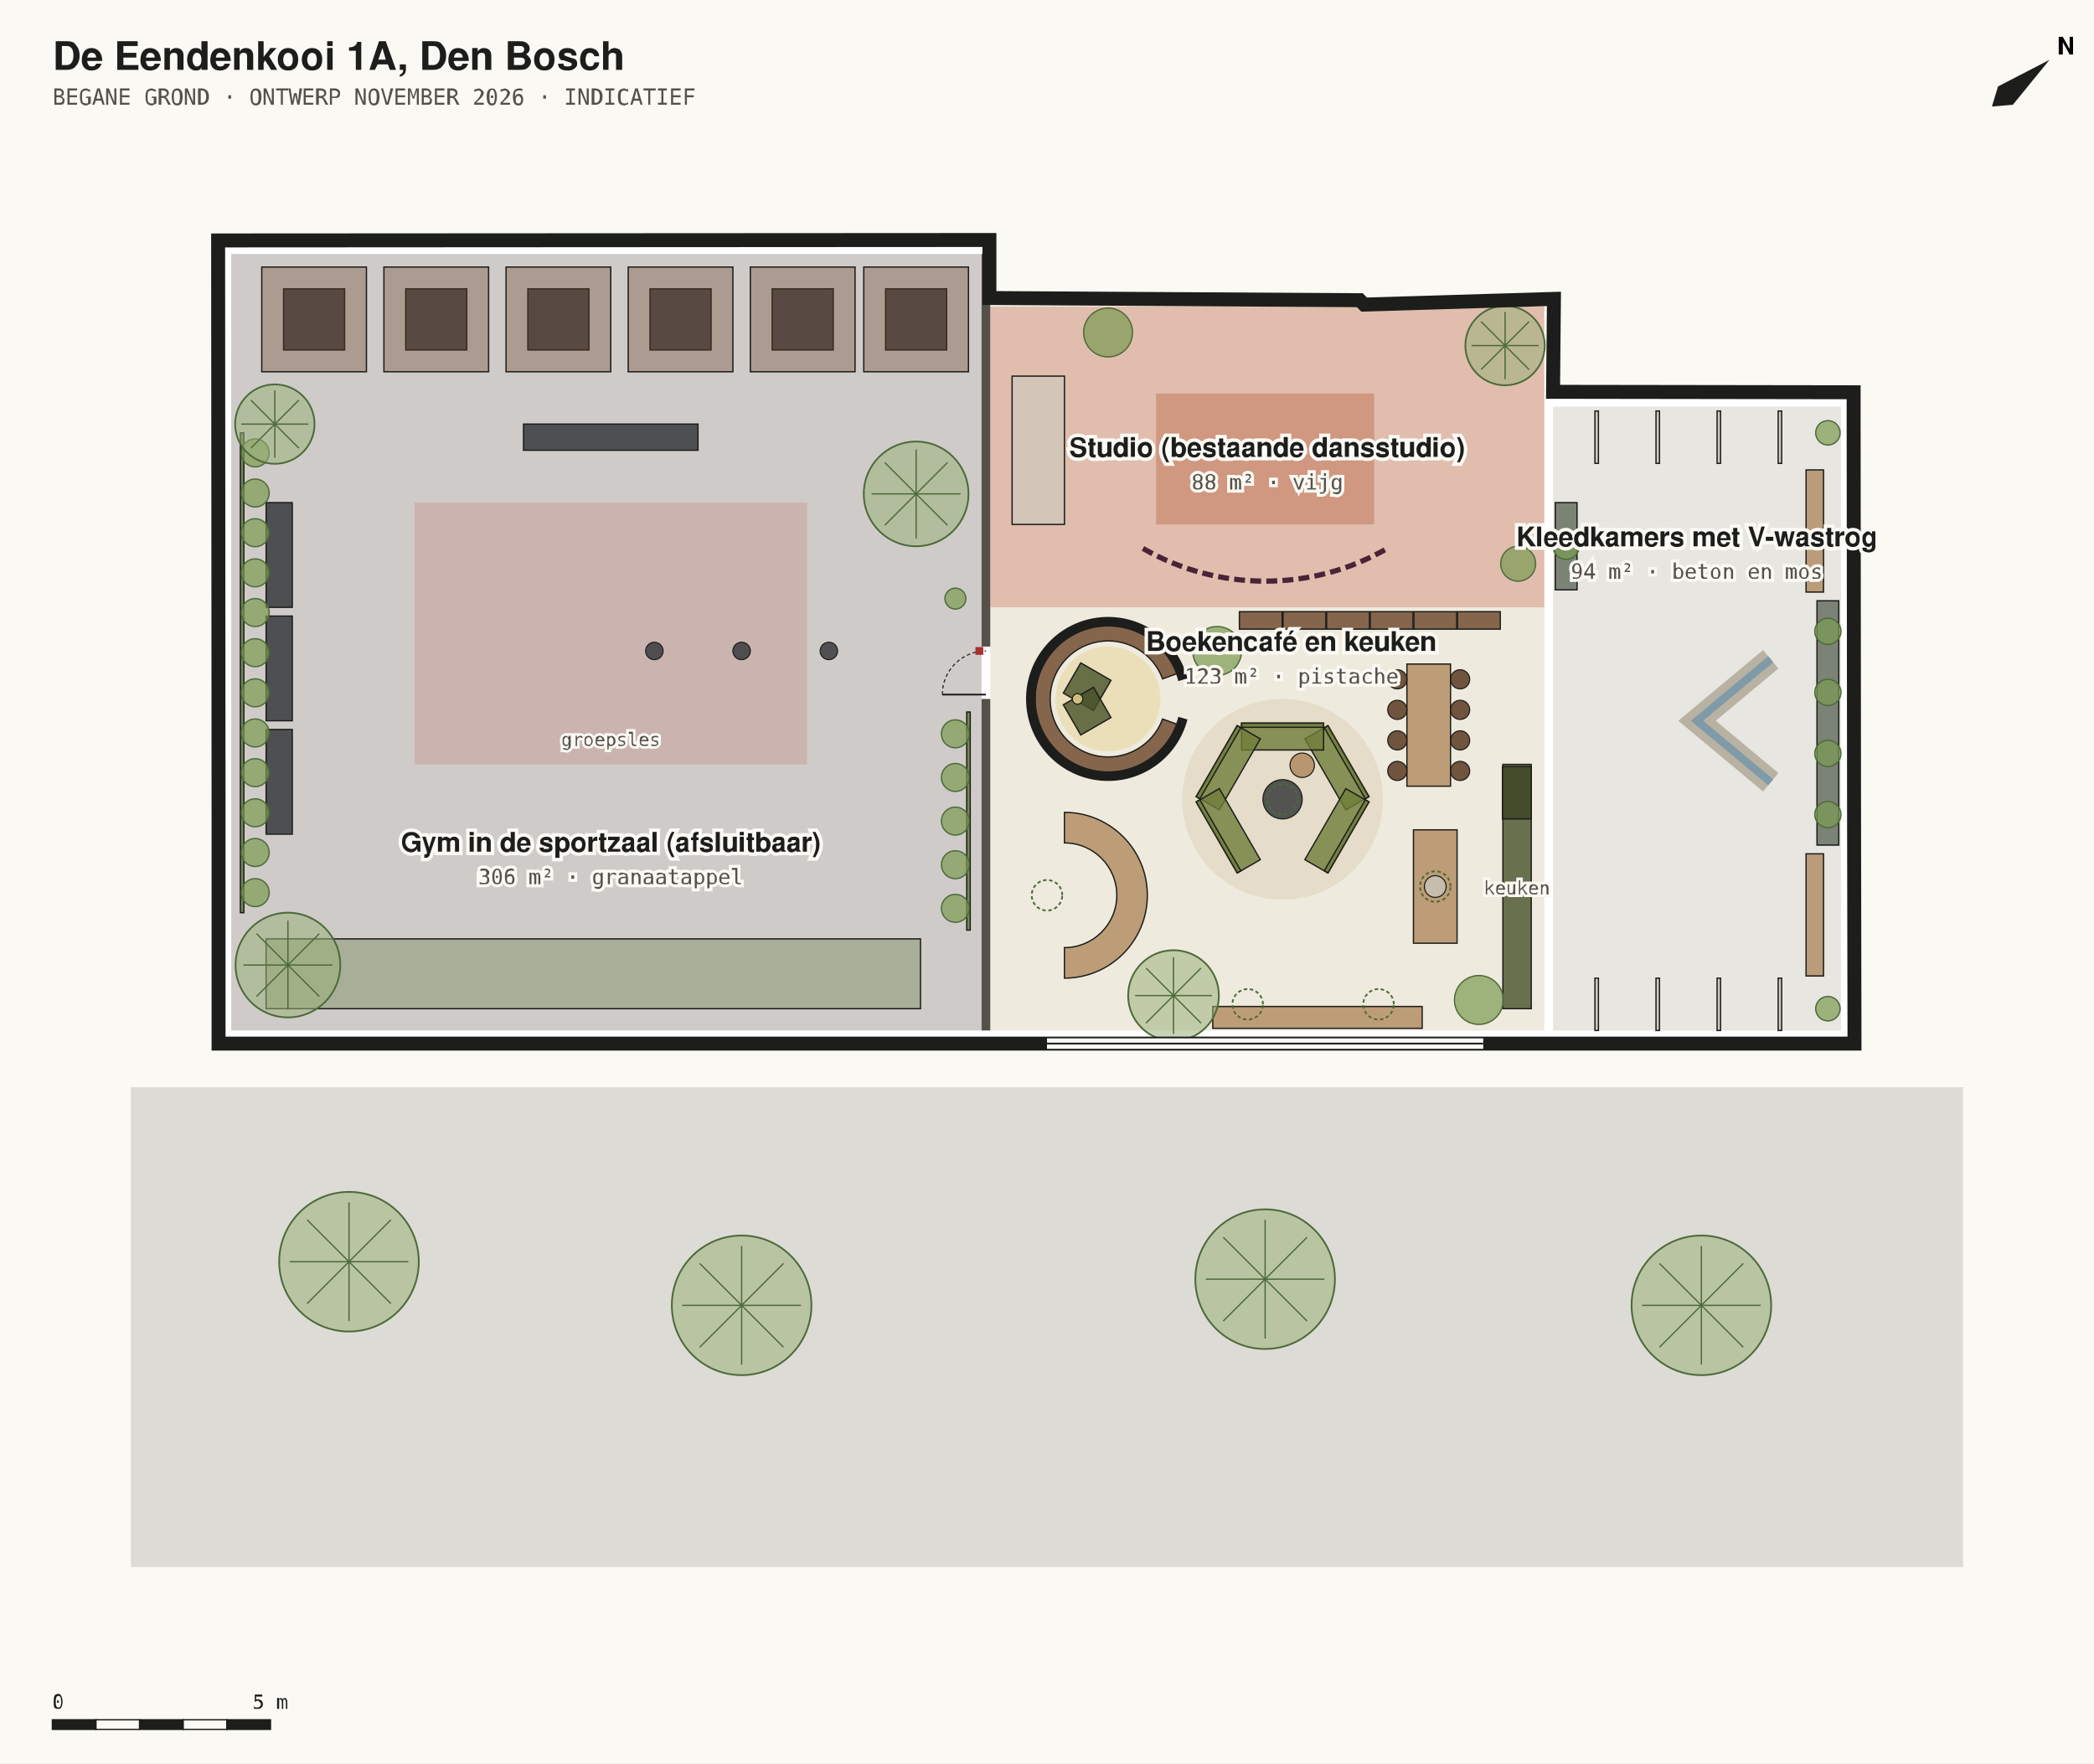
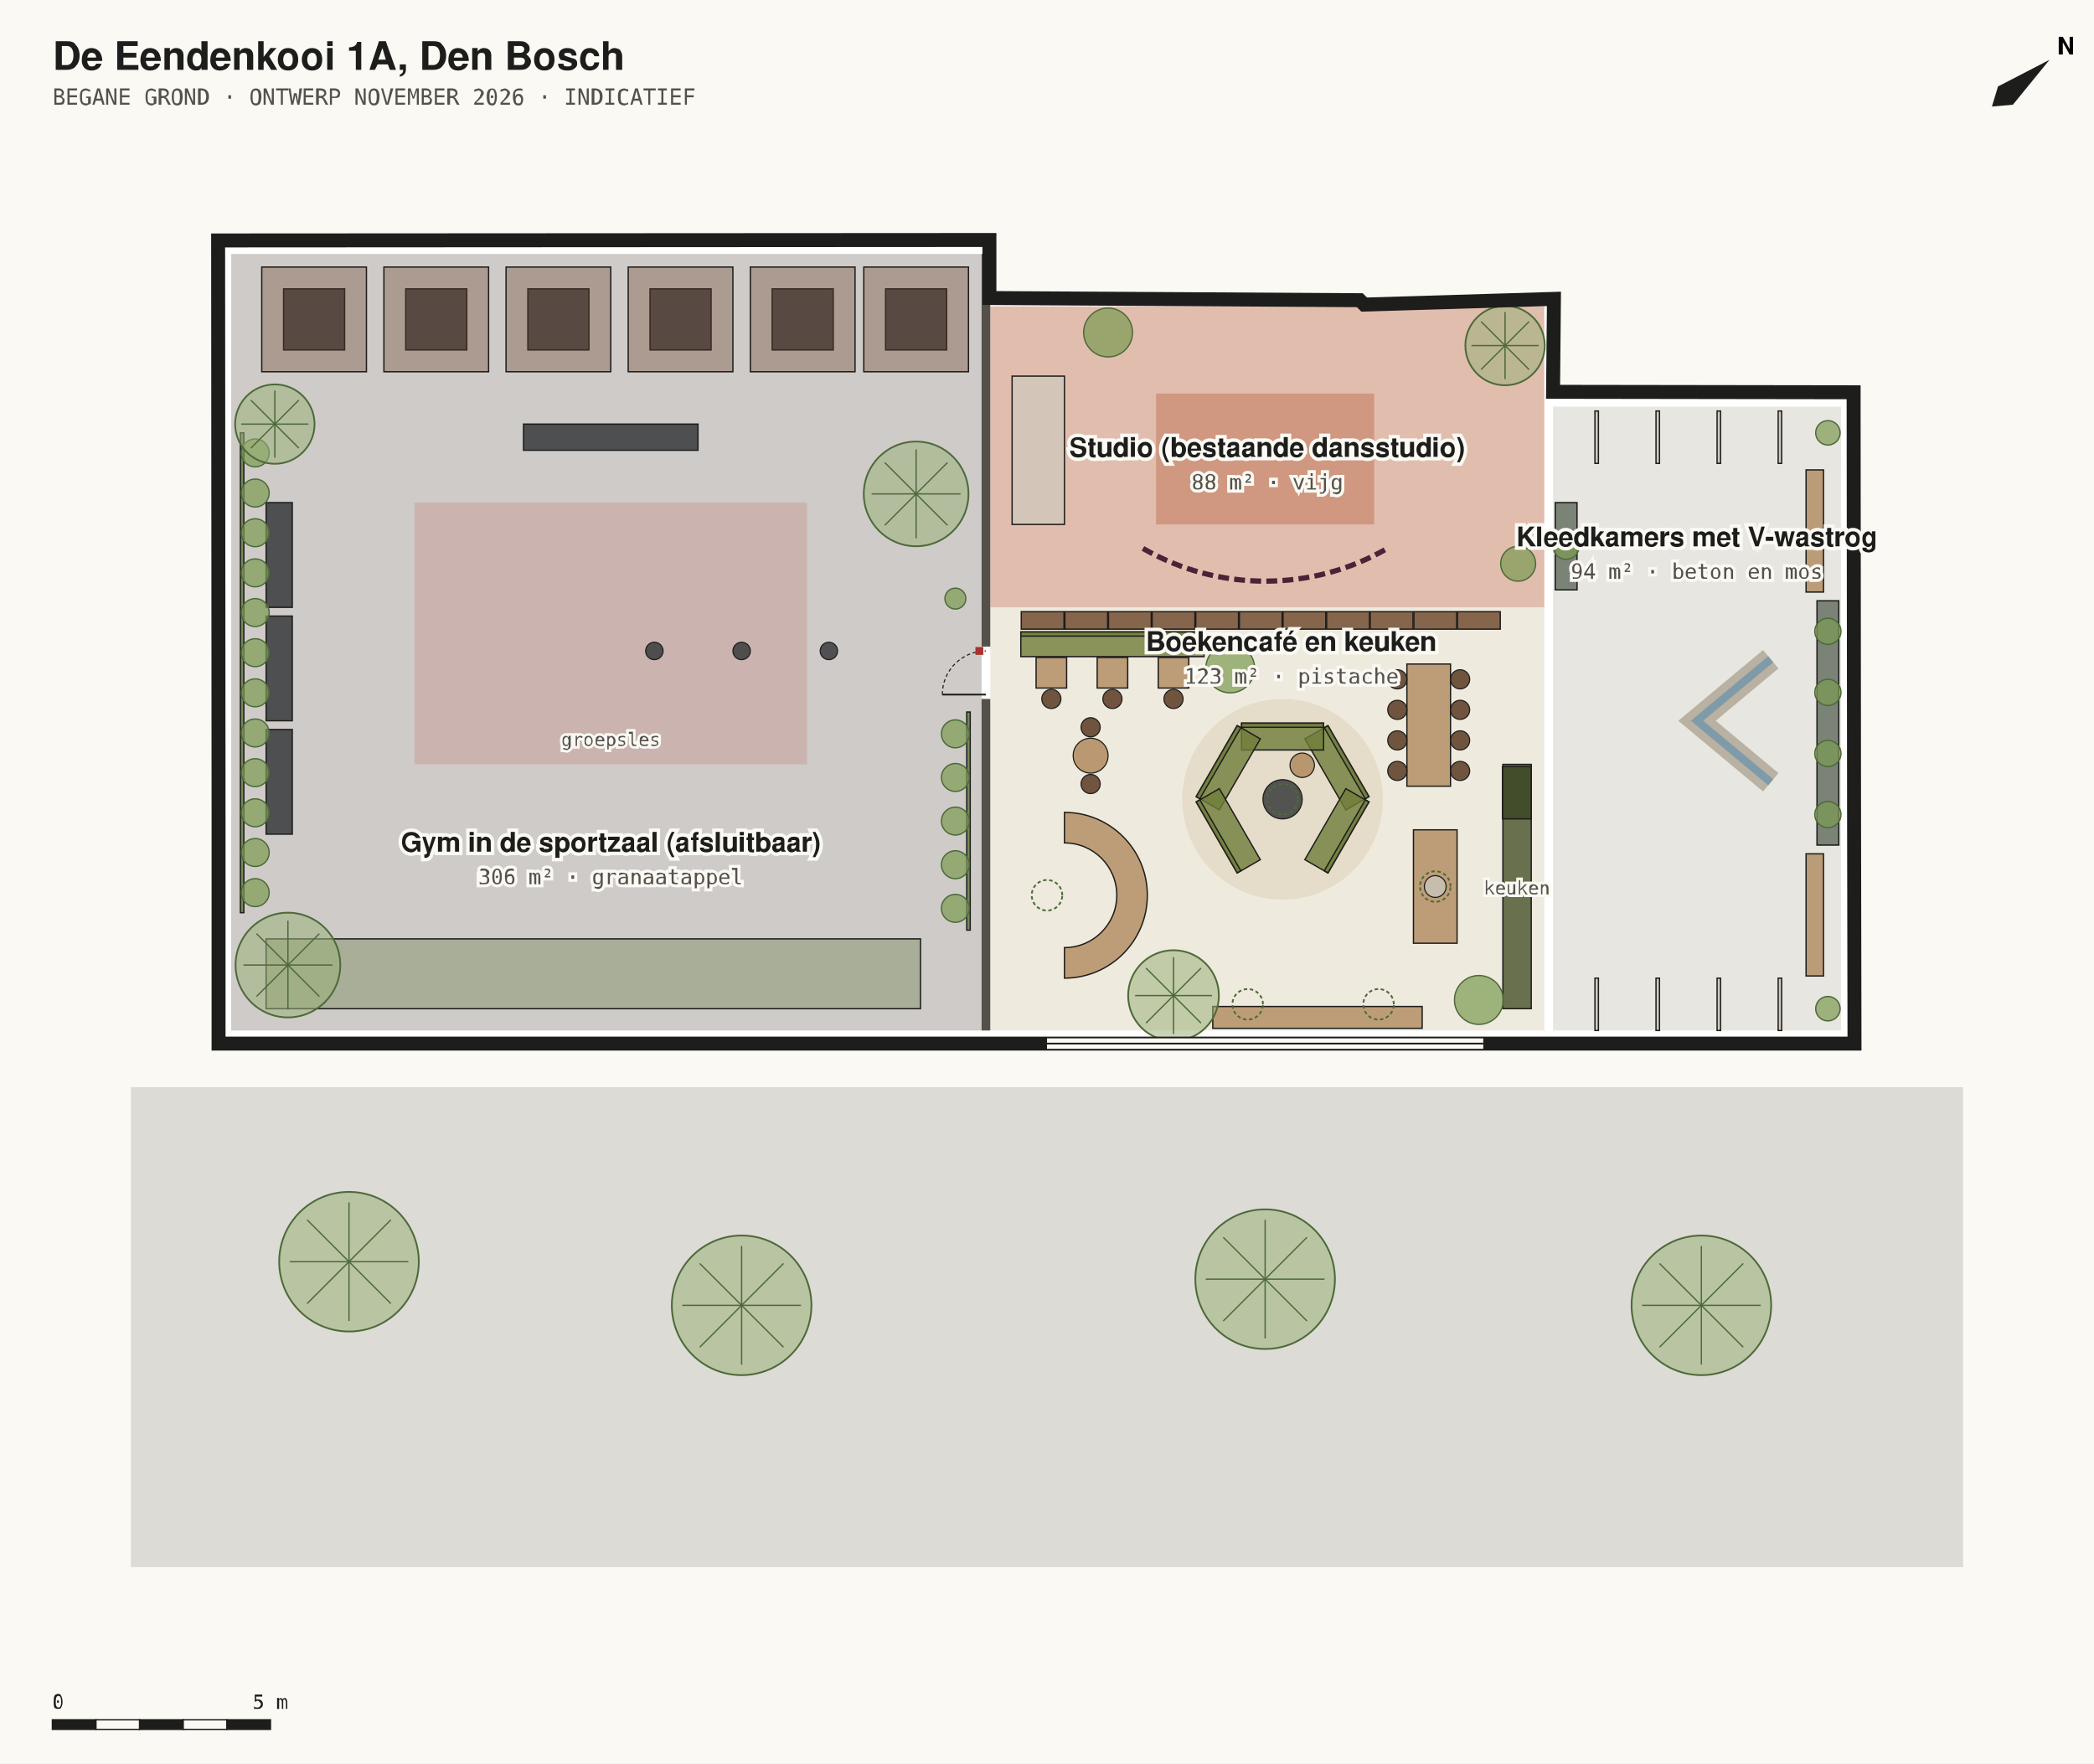
<svg xmlns="http://www.w3.org/2000/svg" viewBox="-5.00 -23.92 48.00 40.42" width="1400" height="1179" font-family="Work Sans, Helvetica, Arial, sans-serif" role="img" aria-label="Plattegrond De Eendenkooi 1A, Den Bosch">
  <rect x="-5.00" y="-23.92" width="48.00" height="40.42" fill="#fbf9f4" />
  <g transform="scale(1,-1)">
    <polygon points="132.11,-2.46 132.23,-2.67 132.36,-2.86 132.50,-3.05 132.67,-3.22 132.84,-3.37 133.03,-3.51 133.24,-3.63 133.45,-3.74 133.66,-3.82 133.89,-3.89 134.12,-3.94 134.35,-3.96 134.59,-3.97 134.82,-3.95 135.06,-3.92 135.29,-3.87 135.51,-3.79 135.72,-3.70 135.93,-3.59 136.13,-3.46 136.31,-3.31 136.49,-3.15 136.64,-2.98 136.78,-2.79 136.91,-2.59 137.01,-2.38 137.10,-2.16 137.17,-1.93 137.22,-1.70 137.24,-1.46 137.25,-1.22 137.23,-0.99 137.20,-0.75 137.14,-0.52 137.07,-0.30 136.97,-0.08 136.86,0.13 136.73,0.32 136.58,0.51 136.41,0.68 136.23,0.83 136.04,0.97 135.84,1.09 135.63,1.20 135.40,1.28 135.18,1.35 134.94,1.39 134.71,1.42 134.47,1.42 134.24,1.40 134.00,1.36 133.49,13.77 116.97,13.12 116.94,14.17 106.09,13.80 106.23,10.11 115.88,10.48 116.88,10.51 117.23,3.63 118.42,3.68 118.70,-3.37 125.77,-3.11 125.76,-2.72 132.11,-2.46" fill="#e7e3da" stroke="#cfc9bd" stroke-width="0.05" />
    <polygon points="28.14,-82.98 27.12,-82.46 26.43,-62.96 13.63,-63.40 13.69,-65.27 10.19,-65.42 10.12,-63.57 -2.78,-63.99 -2.72,-65.92 -6.22,-66.00 -6.28,-64.10 -19.19,-64.53 -19.13,-66.43 -23.22,-66.61 -22.39,-90.34 -15.17,-90.08 -14.89,-97.97 -14.72,-102.87 -14.62,-105.46 -14.45,-110.36 -14.36,-112.96 -14.18,-117.84 -14.09,-120.44 -13.91,-125.56 -13.87,-126.68 -10.57,-126.59 -10.41,-133.83 -20.98,-134.25 -23.70,-137.17 -23.58,-141.74 -28.73,-141.96 -28.19,-157.35 -5.32,-156.55 -5.39,-154.95 -4.13,-154.87 -3.03,-154.81 -1.47,-153.14 -1.63,-149.16 3.22,-148.97 32.79,-147.94 30.94,-94.66 28.55,-94.63 24.91,-94.60 24.85,-92.58 27.45,-92.50 27.40,-90.32 28.37,-89.73 29.86,-88.82 29.69,-83.76 28.14,-82.98" fill="#e7e3da" stroke="#cfc9bd" stroke-width="0.05" />
    <polygon points="91.00,16.09 91.08,12.28 104.12,12.44 104.07,16.21 91.00,16.09" fill="#e7e3da" stroke="#cfc9bd" stroke-width="0.05" />
    <polygon points="-76.98,57.96 -85.66,57.96 -85.74,63.22 -116.81,63.11 -116.76,53.98 -116.66,53.98 -116.53,53.98 -116.41,53.98 -110.36,53.99 -86.13,54.02 -85.92,16.25 -85.91,14.84 -87.89,12.88 -90.14,10.66 -127.92,10.42 -127.88,1.31 -96.80,1.41 -92.78,1.42 -92.78,1.99 -83.27,2.02 -83.27,1.57 -82.69,1.58 -76.71,1.58 -76.72,7.62 -76.72,8.18 -77.16,8.18 -77.20,16.82 -76.77,16.82 -76.81,25.21 -76.98,57.96" fill="#e7e3da" stroke="#cfc9bd" stroke-width="0.05" />
    <polygon points="150.50,11.33 147.62,14.01 143.69,13.86 141.02,10.99 141.16,7.06 144.04,4.38 147.96,4.52 150.64,7.40 150.50,11.33" fill="#e7e3da" stroke="#cfc9bd" stroke-width="0.05" />
    <polygon points="23.99,-26.56 11.38,-27.01 11.72,-36.55 11.96,-43.47 25.78,-42.99 29.15,-42.88 28.56,-26.40 23.99,-26.56" fill="#e7e3da" stroke="#cfc9bd" stroke-width="0.05" />
    <polygon points="135.78,9.55 139.07,9.67 138.90,13.97 135.65,13.85 135.78,9.55" fill="#e7e3da" stroke="#cfc9bd" stroke-width="0.05" />
    <polygon points="-40.70,-31.87 -39.57,-63.72 -26.37,-63.24 -23.38,-63.13 -23.56,-58.09 -19.56,-57.95 -20.60,-27.68 -24.75,-27.83 -40.82,-28.40 -40.70,-31.87" fill="#e7e3da" stroke="#cfc9bd" stroke-width="0.05" />
    <polygon points="0.46,62.57 0.45,63.65 0.44,65.68 11.70,65.72 11.69,64.51 43.22,64.54 43.21,68.69 47.49,68.70 47.47,103.13 43.20,103.14 43.21,107.29 11.69,107.28 11.68,106.09 0.51,106.11 0.47,108.13 0.44,109.22 -11.60,109.22 -11.59,62.55 0.46,62.57" fill="#e7e3da" stroke="#cfc9bd" stroke-width="0.05" />
    <polygon points="119.58,-50.03 119.27,-41.58 113.27,-41.87 113.15,-38.40 111.71,-38.45 111.60,-35.04 113.05,-34.99 112.56,-21.28 111.10,-21.32 110.97,-17.88 114.79,-17.76 113.86,8.37 79.35,7.11 79.37,6.55 71.66,6.27 70.36,6.22 70.40,5.15 67.96,5.06 68.17,-0.94 68.33,-5.11 68.50,-9.90 68.69,-15.12 71.18,-15.01 71.73,-31.03 69.93,-31.09 70.28,-40.79 70.30,-41.47 72.09,-41.40 72.26,-46.29 93.80,-45.52 99.83,-45.30 100.02,-49.90 101.41,-49.85 112.41,-49.45 112.45,-50.34 119.58,-50.03" fill="#e7e3da" stroke="#cfc9bd" stroke-width="0.05" />
    <polygon points="-23.44,-21.29 -23.06,-31.42 -8.62,-30.89 -8.96,-20.80 -23.44,-21.29" fill="#e7e3da" stroke="#cfc9bd" stroke-width="0.05" />
    <polygon points="-2.07,-70.18 19.81,-69.41 18.54,-32.71 18.50,-32.71 -14.84,-33.85 -14.90,-32.18 -21.65,-32.41 -19.48,-95.43 -18.30,-129.97 -6.56,-129.58 -6.61,-127.88 21.79,-126.92 20.09,-77.05 20.09,-77.05 17.35,-77.14 17.55,-83.23 -1.61,-83.88 -1.79,-78.73 -2.07,-70.18" fill="#e7e3da" stroke="#cfc9bd" stroke-width="0.05" />
    <polygon points="76.79,52.14 76.82,50.31 78.82,50.34 78.80,52.17 76.79,52.14" fill="#e7e3da" stroke="#cfc9bd" stroke-width="0.05" />
    <polygon points="61.43,-68.41 61.67,-68.40 63.61,-68.33 74.45,-67.91 74.06,-57.86 76.56,-57.76 76.40,-53.57 73.12,-53.70 60.87,-54.17 61.43,-68.41" fill="#e7e3da" stroke="#cfc9bd" stroke-width="0.05" />
    <polygon points="-2.00,-12.00 40.00,-12.00 40.00,-1.00 -2.00,-1.00" fill="#a7a49a" fill-opacity="0.35" />
    <polygon points="30.60,14.94 30.62,17.07 26.27,16.94 26.17,17.04 17.68,17.09 17.68,18.42 0.00,18.41 0.01,5.07 0.01,3.27 0.01,0.00 37.51,0.00 37.50,5.20 37.49,14.53 37.49,14.93 30.60,14.94" fill="#ffffff" />
    <polygon points="0.30,0.30 17.50,0.30 17.50,18.10 0.30,18.10" fill="#8d8380" fill-opacity="0.42" />
    <polygon points="17.70,0.30 30.40,0.30 30.40,10.00 17.70,10.00" fill="#d9ccb0" fill-opacity="0.42" />
    <polygon points="17.70,10.00 30.40,10.00 30.40,16.90 17.70,16.90" fill="#b8633f" fill-opacity="0.42" />
    <polygon points="30.60,0.30 37.20,0.30 37.20,14.60 30.60,14.60" fill="#c9c3b6" fill-opacity="0.42" />
    <defs>
      <pattern id="arc" width="0.6" height="0.6" patternUnits="userSpaceOnUse" patternTransform="rotate(45)">
        <line x1="0" y1="0" x2="0" y2="0.6" stroke="#b9b3a6" stroke-width="0.06" />
      </pattern>
    </defs>
    <rect x="4.50" y="6.40" width="9.00" height="6.00" transform="rotate(0.0 9.00 9.40)" fill="#c7928a" fill-opacity="0.4" />
    <circle cx="24.40" cy="5.60" r="2.3" fill="#d9ccb0" fill-opacity="0.45" />
-     <circle cx="20.40" cy="7.90" r="1.2" fill="#e5d48c" fill-opacity="0.45" />
    <rect x="21.50" y="11.90" width="5.00" height="3.00" transform="rotate(0.0 24.00 13.40)" fill="#b8633f" fill-opacity="0.4" />
    <rect x="1.50" y="15.90" width="1.40" height="1.40" transform="rotate(0.0 2.20 16.60)" fill="#2f3032" fill-opacity="0.8" stroke="#1d1d1b" stroke-width="0.03" />
    <rect x="1.00" y="15.40" width="2.40" height="2.40" transform="rotate(0.0 2.20 16.60)" fill="#6b4428" fill-opacity="0.35" stroke="#1d1d1b" stroke-width="0.03" />
    <rect x="4.30" y="15.90" width="1.40" height="1.40" transform="rotate(0.0 5.00 16.60)" fill="#2f3032" fill-opacity="0.8" stroke="#1d1d1b" stroke-width="0.03" />
    <rect x="3.80" y="15.40" width="2.40" height="2.40" transform="rotate(0.0 5.00 16.60)" fill="#6b4428" fill-opacity="0.35" stroke="#1d1d1b" stroke-width="0.03" />
    <rect x="7.10" y="15.90" width="1.40" height="1.40" transform="rotate(0.0 7.80 16.60)" fill="#2f3032" fill-opacity="0.8" stroke="#1d1d1b" stroke-width="0.03" />
    <rect x="6.60" y="15.40" width="2.40" height="2.40" transform="rotate(0.0 7.80 16.60)" fill="#6b4428" fill-opacity="0.35" stroke="#1d1d1b" stroke-width="0.03" />
    <rect x="9.90" y="15.90" width="1.40" height="1.40" transform="rotate(0.0 10.60 16.60)" fill="#2f3032" fill-opacity="0.8" stroke="#1d1d1b" stroke-width="0.03" />
    <rect x="9.40" y="15.40" width="2.40" height="2.40" transform="rotate(0.0 10.60 16.60)" fill="#6b4428" fill-opacity="0.35" stroke="#1d1d1b" stroke-width="0.03" />
    <rect x="12.70" y="15.90" width="1.40" height="1.40" transform="rotate(0.0 13.40 16.60)" fill="#2f3032" fill-opacity="0.8" stroke="#1d1d1b" stroke-width="0.03" />
    <rect x="12.20" y="15.40" width="2.40" height="2.40" transform="rotate(0.0 13.40 16.60)" fill="#6b4428" fill-opacity="0.35" stroke="#1d1d1b" stroke-width="0.03" />
    <rect x="15.30" y="15.90" width="1.40" height="1.40" transform="rotate(0.0 16.00 16.60)" fill="#2f3032" fill-opacity="0.8" stroke="#1d1d1b" stroke-width="0.03" />
    <rect x="14.80" y="15.40" width="2.40" height="2.40" transform="rotate(0.0 16.00 16.60)" fill="#6b4428" fill-opacity="0.35" stroke="#1d1d1b" stroke-width="0.03" />
    <rect x="1.10" y="0.80" width="15.00" height="1.60" transform="rotate(0.0 8.60 1.60)" fill="#5f7a3a" fill-opacity="0.35" stroke="#1d1d1b" stroke-width="0.03" />
    <rect x="0.20" y="5.70" width="2.40" height="0.60" transform="rotate(90.0 1.40 6.00)" fill="#2f3032" fill-opacity="0.8" stroke="#1d1d1b" stroke-width="0.03" />
    <rect x="0.20" y="8.30" width="2.40" height="0.60" transform="rotate(90.0 1.40 8.60)" fill="#2f3032" fill-opacity="0.8" stroke="#1d1d1b" stroke-width="0.03" />
    <rect x="0.20" y="10.90" width="2.40" height="0.60" transform="rotate(90.0 1.40 11.20)" fill="#2f3032" fill-opacity="0.8" stroke="#1d1d1b" stroke-width="0.03" />
    <rect x="7.00" y="13.60" width="4.00" height="0.60" transform="rotate(0.0 9.00 13.90)" fill="#2f3032" fill-opacity="0.8" stroke="#1d1d1b" stroke-width="0.03" />
    <rect x="-4.95" y="8.46" width="11.00" height="0.08" transform="rotate(-90.0 0.55 8.50)" fill="#5f7a3a" fill-opacity="0.8" stroke="#1d1d1b" stroke-width="0.03" />
    <rect x="14.70" y="5.06" width="5.00" height="0.08" transform="rotate(90.0 17.20 5.10)" fill="#5f7a3a" fill-opacity="0.8" stroke="#1d1d1b" stroke-width="0.03" />
    <rect x="26.97" y="3.27" width="5.60" height="0.65" transform="rotate(90.0 29.77 3.60)" fill="#47522a" fill-opacity="0.8" stroke="#1d1d1b" stroke-width="0.03" />
    <rect x="29.17" y="5.42" width="1.20" height="0.66" transform="rotate(90.0 29.77 5.75)" fill="#3a4423" fill-opacity="0.8" stroke="#1d1d1b" stroke-width="0.03" />
    <rect x="26.60" y="3.10" width="2.60" height="1.00" transform="rotate(90.0 27.90 3.60)" fill="#b08a5e" fill-opacity="0.8" stroke="#1d1d1b" stroke-width="0.03" />
    <rect x="24.70" y="6.02" width="1.88" height="0.60" transform="rotate(120.0 25.64 6.32)" fill="#6f7d3a" fill-opacity="0.8" stroke="#1d1d1b" stroke-width="0.03" />
    <rect x="24.93" y="6.40" width="1.88" height="0.10" transform="rotate(120.0 25.87 6.45)" fill="#6f7d3a" fill-opacity="0.8" stroke="#1d1d1b" stroke-width="0.03" />
    <rect x="23.46" y="6.73" width="1.88" height="0.60" transform="rotate(180.0 24.40 7.03)" fill="#6f7d3a" fill-opacity="0.8" stroke="#1d1d1b" stroke-width="0.03" />
    <rect x="23.46" y="7.25" width="1.88" height="0.10" transform="rotate(180.0 24.40 7.30)" fill="#6f7d3a" fill-opacity="0.8" stroke="#1d1d1b" stroke-width="0.03" />
    <rect x="22.22" y="6.02" width="1.88" height="0.60" transform="rotate(240.0 23.16 6.32)" fill="#6f7d3a" fill-opacity="0.8" stroke="#1d1d1b" stroke-width="0.03" />
    <rect x="21.99" y="6.40" width="1.88" height="0.10" transform="rotate(240.0 22.93 6.45)" fill="#6f7d3a" fill-opacity="0.8" stroke="#1d1d1b" stroke-width="0.03" />
    <rect x="22.22" y="4.58" width="1.88" height="0.60" transform="rotate(300.0 23.16 4.88)" fill="#6f7d3a" fill-opacity="0.8" stroke="#1d1d1b" stroke-width="0.03" />
    <rect x="21.99" y="4.70" width="1.88" height="0.10" transform="rotate(300.0 22.93 4.75)" fill="#6f7d3a" fill-opacity="0.8" stroke="#1d1d1b" stroke-width="0.03" />
    <rect x="24.70" y="4.58" width="1.88" height="0.60" transform="rotate(420.0 25.64 4.88)" fill="#6f7d3a" fill-opacity="0.8" stroke="#1d1d1b" stroke-width="0.03" />
    <rect x="24.93" y="4.70" width="1.88" height="0.10" transform="rotate(420.0 25.87 4.75)" fill="#6f7d3a" fill-opacity="0.8" stroke="#1d1d1b" stroke-width="0.03" />
-     <rect x="19.52" y="7.78" width="0.80" height="0.80" transform="rotate(150.0 19.92 8.18)" fill="#47522a" fill-opacity="0.8" stroke="#1d1d1b" stroke-width="0.03" />
-     <rect x="19.52" y="7.22" width="0.80" height="0.80" transform="rotate(-150.0 19.92 7.62)" fill="#47522a" fill-opacity="0.8" stroke="#1d1d1b" stroke-width="0.03" />
+     <rect x="18.40" y="8.88" width="4.20" height="0.55" transform="rotate(180.0 20.50 9.15)" fill="#6f7d3a" fill-opacity="0.8" stroke="#1d1d1b" stroke-width="0.03" />
+     <rect x="18.40" y="9.34" width="4.20" height="0.10" transform="rotate(180.0 20.50 9.39)" fill="#6f7d3a" fill-opacity="0.8" stroke="#1d1d1b" stroke-width="0.03" />
+     <rect x="21.55" y="8.15" width="0.70" height="0.70" transform="rotate(180.0 21.90 8.50)" fill="#b08a5e" fill-opacity="0.8" stroke="#1d1d1b" stroke-width="0.03" />
+     <rect x="20.15" y="8.15" width="0.70" height="0.70" transform="rotate(180.0 20.50 8.50)" fill="#b08a5e" fill-opacity="0.8" stroke="#1d1d1b" stroke-width="0.03" />
+     <rect x="18.75" y="8.15" width="0.70" height="0.70" transform="rotate(180.0 19.10 8.50)" fill="#b08a5e" fill-opacity="0.8" stroke="#1d1d1b" stroke-width="0.03" />
+     <rect x="18.41" y="9.50" width="0.98" height="0.40" transform="rotate(0.0 18.90 9.70)" fill="#6b4428" fill-opacity="0.8" stroke="#1d1d1b" stroke-width="0.03" />
+     <rect x="19.41" y="9.50" width="0.98" height="0.40" transform="rotate(0.0 19.90 9.70)" fill="#6b4428" fill-opacity="0.8" stroke="#1d1d1b" stroke-width="0.03" />
+     <rect x="20.41" y="9.50" width="0.98" height="0.40" transform="rotate(0.0 20.90 9.70)" fill="#6b4428" fill-opacity="0.8" stroke="#1d1d1b" stroke-width="0.03" />
+     <rect x="21.41" y="9.50" width="0.98" height="0.40" transform="rotate(0.0 21.90 9.70)" fill="#6b4428" fill-opacity="0.8" stroke="#1d1d1b" stroke-width="0.03" />
+     <rect x="22.41" y="9.50" width="0.98" height="0.40" transform="rotate(0.0 22.90 9.70)" fill="#6b4428" fill-opacity="0.8" stroke="#1d1d1b" stroke-width="0.03" />
    <rect x="23.41" y="9.50" width="0.98" height="0.40" transform="rotate(0.0 23.90 9.70)" fill="#6b4428" fill-opacity="0.8" stroke="#1d1d1b" stroke-width="0.03" />
    <rect x="24.41" y="9.50" width="0.98" height="0.40" transform="rotate(0.0 24.90 9.70)" fill="#6b4428" fill-opacity="0.8" stroke="#1d1d1b" stroke-width="0.03" />
    <rect x="25.41" y="9.50" width="0.98" height="0.40" transform="rotate(0.0 25.90 9.70)" fill="#6b4428" fill-opacity="0.8" stroke="#1d1d1b" stroke-width="0.03" />
    <rect x="26.41" y="9.50" width="0.98" height="0.40" transform="rotate(0.0 26.90 9.70)" fill="#6b4428" fill-opacity="0.8" stroke="#1d1d1b" stroke-width="0.03" />
    <rect x="27.41" y="9.50" width="0.98" height="0.40" transform="rotate(0.0 27.90 9.70)" fill="#6b4428" fill-opacity="0.8" stroke="#1d1d1b" stroke-width="0.03" />
    <rect x="28.41" y="9.50" width="0.98" height="0.40" transform="rotate(0.0 28.90 9.70)" fill="#6b4428" fill-opacity="0.8" stroke="#1d1d1b" stroke-width="0.03" />
    <rect x="26.35" y="6.80" width="2.80" height="1.00" transform="rotate(90.0 27.75 7.30)" fill="#b08a5e" fill-opacity="0.8" stroke="#1d1d1b" stroke-width="0.03" />
    <rect x="22.80" y="0.35" width="4.80" height="0.50" transform="rotate(0.0 25.20 0.60)" fill="#b08a5e" fill-opacity="0.8" stroke="#1d1d1b" stroke-width="0.03" />
    <rect x="36.40" y="1.55" width="0.40" height="2.80" transform="rotate(0.0 36.60 2.95)" fill="#b08a5e" fill-opacity="0.8" stroke="#1d1d1b" stroke-width="0.03" />
    <rect x="36.40" y="10.35" width="0.40" height="2.80" transform="rotate(0.0 36.60 11.75)" fill="#b08a5e" fill-opacity="0.8" stroke="#1d1d1b" stroke-width="0.03" />
    <rect x="34.10" y="7.10" width="5.60" height="0.50" transform="rotate(90.0 36.90 7.35)" fill="#5f6b5c" fill-opacity="0.8" stroke="#1d1d1b" stroke-width="0.03" />
    <rect x="29.90" y="11.15" width="2.00" height="0.50" transform="rotate(90.0 30.90 11.40)" fill="#5f6b5c" fill-opacity="0.8" stroke="#1d1d1b" stroke-width="0.03" />
    <rect x="31.56" y="0.30" width="0.08" height="1.20" transform="rotate(0.0 31.60 0.90)" fill="#c9c3b6" fill-opacity="0.8" stroke="#1d1d1b" stroke-width="0.03" />
    <rect x="32.96" y="0.30" width="0.08" height="1.20" transform="rotate(0.0 33.00 0.90)" fill="#c9c3b6" fill-opacity="0.8" stroke="#1d1d1b" stroke-width="0.03" />
    <rect x="34.36" y="0.30" width="0.08" height="1.20" transform="rotate(0.0 34.40 0.90)" fill="#c9c3b6" fill-opacity="0.8" stroke="#1d1d1b" stroke-width="0.03" />
    <rect x="35.76" y="0.30" width="0.08" height="1.20" transform="rotate(0.0 35.80 0.90)" fill="#c9c3b6" fill-opacity="0.8" stroke="#1d1d1b" stroke-width="0.03" />
    <rect x="31.56" y="13.30" width="0.08" height="1.20" transform="rotate(0.0 31.60 13.90)" fill="#c9c3b6" fill-opacity="0.8" stroke="#1d1d1b" stroke-width="0.03" />
    <rect x="32.96" y="13.30" width="0.08" height="1.20" transform="rotate(0.0 33.00 13.90)" fill="#c9c3b6" fill-opacity="0.8" stroke="#1d1d1b" stroke-width="0.03" />
    <rect x="34.36" y="13.30" width="0.08" height="1.20" transform="rotate(0.0 34.40 13.90)" fill="#c9c3b6" fill-opacity="0.8" stroke="#1d1d1b" stroke-width="0.03" />
    <rect x="35.76" y="13.30" width="0.08" height="1.20" transform="rotate(0.0 35.80 13.90)" fill="#c9c3b6" fill-opacity="0.8" stroke="#1d1d1b" stroke-width="0.03" />
    <rect x="18.20" y="11.90" width="1.20" height="3.40" transform="rotate(0.0 18.80 13.60)" fill="#cfc8ba" fill-opacity="0.8" stroke="#1d1d1b" stroke-width="0.03" />
    <circle cx="10.00" cy="9.00" r="0.2" fill="#3a3b3d" fill-opacity="0.85" stroke="#1d1d1b" stroke-width="0.025" />
    <circle cx="12.00" cy="9.00" r="0.2" fill="#3a3b3d" fill-opacity="0.85" stroke="#1d1d1b" stroke-width="0.025" />
    <circle cx="14.00" cy="9.00" r="0.2" fill="#3a3b3d" fill-opacity="0.85" stroke="#1d1d1b" stroke-width="0.025" />
    <path d="M19.40 1.50 A1.90 1.90 0 0 1 19.40 5.30 L19.40 4.60 A1.20 1.20 0 0 0 19.40 2.20 Z" fill="#b08a5e" fill-opacity="0.8" stroke="#1d1d1b" stroke-width="0.03" />
    <circle cx="27.90" cy="3.60" r="0.25" fill="#c9c3b6" fill-opacity="0.85" stroke="#1d1d1b" stroke-width="0.025" />
    <circle cx="24.40" cy="5.60" r="0.45" fill="#3a3b3d" fill-opacity="0.85" stroke="#1d1d1b" stroke-width="0.025" />
    <circle cx="24.85" cy="6.38" r="0.28" fill="#b08a5e" fill-opacity="0.85" stroke="#1d1d1b" stroke-width="0.025" />
-     <path d="M21.98 8.48 A1.68 1.68 0 1 1 21.98 7.32 L21.65 7.44 A1.33 1.33 0 1 0 21.65 8.36 Z" fill="#6b4428" fill-opacity="0.8" stroke="#1d1d1b" stroke-width="0.03" />
-     <circle cx="19.70" cy="7.90" r="0.12" fill="#e5d48c" fill-opacity="0.85" stroke="#1d1d1b" stroke-width="0.025" />
+     <circle cx="21.90" cy="7.90" r="0.22" fill="#5a3a22" fill-opacity="0.85" stroke="#1d1d1b" stroke-width="0.025" />
+     <circle cx="20.50" cy="7.90" r="0.22" fill="#5a3a22" fill-opacity="0.85" stroke="#1d1d1b" stroke-width="0.025" />
+     <circle cx="19.10" cy="7.90" r="0.22" fill="#5a3a22" fill-opacity="0.85" stroke="#1d1d1b" stroke-width="0.025" />
+     <circle cx="20.00" cy="6.60" r="0.4" fill="#b08a5e" fill-opacity="0.85" stroke="#1d1d1b" stroke-width="0.025" />
+     <circle cx="20.00" cy="7.25" r="0.22" fill="#5a3a22" fill-opacity="0.85" stroke="#1d1d1b" stroke-width="0.025" />
+     <circle cx="20.00" cy="5.95" r="0.22" fill="#5a3a22" fill-opacity="0.85" stroke="#1d1d1b" stroke-width="0.025" />
    <circle cx="28.47" cy="6.25" r="0.22" fill="#5a3a22" fill-opacity="0.85" stroke="#1d1d1b" stroke-width="0.025" />
    <circle cx="27.03" cy="6.25" r="0.22" fill="#5a3a22" fill-opacity="0.85" stroke="#1d1d1b" stroke-width="0.025" />
    <circle cx="28.47" cy="6.95" r="0.22" fill="#5a3a22" fill-opacity="0.85" stroke="#1d1d1b" stroke-width="0.025" />
    <circle cx="27.03" cy="6.95" r="0.22" fill="#5a3a22" fill-opacity="0.85" stroke="#1d1d1b" stroke-width="0.025" />
    <circle cx="28.47" cy="7.65" r="0.22" fill="#5a3a22" fill-opacity="0.85" stroke="#1d1d1b" stroke-width="0.025" />
    <circle cx="27.03" cy="7.65" r="0.22" fill="#5a3a22" fill-opacity="0.85" stroke="#1d1d1b" stroke-width="0.025" />
    <circle cx="28.47" cy="8.35" r="0.22" fill="#5a3a22" fill-opacity="0.85" stroke="#1d1d1b" stroke-width="0.025" />
    <circle cx="27.03" cy="8.35" r="0.22" fill="#5a3a22" fill-opacity="0.85" stroke="#1d1d1b" stroke-width="0.025" />
    <path d="M21.20 11.35 A5.6 5.6 0 0 1 26.80 11.35" fill="none" stroke="#4b2339" stroke-width="0.12" stroke-dasharray="0.25 0.12" />
    <polyline points="35.59,5.99 33.90,7.40 35.59,8.81" fill="none" stroke="#b9b1a2" stroke-width="0.55" />
    <polyline points="35.59,5.99 33.90,7.40 35.59,8.81" fill="none" stroke="#7f9aa8" stroke-width="0.18" />
    <circle cx="16.90" cy="10.20" r="0.24" fill="#7d9a52" fill-opacity="0.7" stroke="#4d6a3a" stroke-width="0.03" />
    <circle cx="0.85" cy="13.54" r="0.32" fill="#7d9a52" fill-opacity="0.7" stroke="#4d6a3a" stroke-width="0.03" />
    <circle cx="0.85" cy="12.62" r="0.32" fill="#7d9a52" fill-opacity="0.7" stroke="#4d6a3a" stroke-width="0.03" />
    <circle cx="0.85" cy="11.71" r="0.32" fill="#7d9a52" fill-opacity="0.7" stroke="#4d6a3a" stroke-width="0.03" />
    <circle cx="0.85" cy="10.79" r="0.32" fill="#7d9a52" fill-opacity="0.7" stroke="#4d6a3a" stroke-width="0.03" />
    <circle cx="0.85" cy="9.88" r="0.32" fill="#7d9a52" fill-opacity="0.7" stroke="#4d6a3a" stroke-width="0.03" />
    <circle cx="0.85" cy="8.96" r="0.32" fill="#7d9a52" fill-opacity="0.7" stroke="#4d6a3a" stroke-width="0.03" />
    <circle cx="0.85" cy="8.04" r="0.32" fill="#7d9a52" fill-opacity="0.7" stroke="#4d6a3a" stroke-width="0.03" />
    <circle cx="0.85" cy="7.12" r="0.32" fill="#7d9a52" fill-opacity="0.7" stroke="#4d6a3a" stroke-width="0.03" />
    <circle cx="0.85" cy="6.21" r="0.32" fill="#7d9a52" fill-opacity="0.7" stroke="#4d6a3a" stroke-width="0.03" />
    <circle cx="0.85" cy="5.29" r="0.32" fill="#7d9a52" fill-opacity="0.7" stroke="#4d6a3a" stroke-width="0.03" />
    <circle cx="0.85" cy="4.38" r="0.32" fill="#7d9a52" fill-opacity="0.7" stroke="#4d6a3a" stroke-width="0.03" />
    <circle cx="0.85" cy="3.46" r="0.32" fill="#7d9a52" fill-opacity="0.7" stroke="#4d6a3a" stroke-width="0.03" />
    <circle cx="16.90" cy="3.10" r="0.32" fill="#7d9a52" fill-opacity="0.7" stroke="#4d6a3a" stroke-width="0.03" />
    <circle cx="16.90" cy="4.10" r="0.32" fill="#7d9a52" fill-opacity="0.7" stroke="#4d6a3a" stroke-width="0.03" />
    <circle cx="16.90" cy="5.10" r="0.32" fill="#7d9a52" fill-opacity="0.7" stroke="#4d6a3a" stroke-width="0.03" />
    <circle cx="16.90" cy="6.10" r="0.32" fill="#7d9a52" fill-opacity="0.7" stroke="#4d6a3a" stroke-width="0.03" />
    <circle cx="16.90" cy="7.10" r="0.32" fill="#7d9a52" fill-opacity="0.7" stroke="#4d6a3a" stroke-width="0.03" />
-     <path d="M22.22 8.37 A1.88 1.88 0 1 1 22.22 7.43 L22.01 7.49 A1.66 1.66 0 1 0 22.01 8.31 Z" fill="#1d1d1b" />
-     <circle cx="22.90" cy="9.00" r="0.56" fill="#7d9a52" fill-opacity="0.7" stroke="#4d6a3a" stroke-width="0.03" />
+     <circle cx="23.20" cy="8.60" r="0.56" fill="#7d9a52" fill-opacity="0.7" stroke="#4d6a3a" stroke-width="0.03" />
    <circle cx="28.90" cy="1.00" r="0.56" fill="#7d9a52" fill-opacity="0.7" stroke="#4d6a3a" stroke-width="0.03" />
    <circle cx="23.60" cy="0.90" r="0.35" fill="none" stroke="#4d6a3a" stroke-width="0.04" stroke-dasharray="0.08 0.06" />
    <circle cx="26.60" cy="0.90" r="0.35" fill="none" stroke="#4d6a3a" stroke-width="0.04" stroke-dasharray="0.08 0.06" />
    <circle cx="24.40" cy="5.60" r="0.35" fill="none" stroke="#4d6a3a" stroke-width="0.04" stroke-dasharray="0.08 0.06" />
    <circle cx="19.00" cy="3.40" r="0.35" fill="none" stroke="#4d6a3a" stroke-width="0.04" stroke-dasharray="0.08 0.06" />
    <circle cx="27.90" cy="3.60" r="0.35" fill="none" stroke="#4d6a3a" stroke-width="0.04" stroke-dasharray="0.08 0.06" />
    <circle cx="29.80" cy="11.00" r="0.4" fill="#7d9a52" fill-opacity="0.7" stroke="#4d6a3a" stroke-width="0.03" />
    <circle cx="20.40" cy="16.30" r="0.56" fill="#7d9a52" fill-opacity="0.7" stroke="#4d6a3a" stroke-width="0.03" />
    <circle cx="36.90" cy="5.25" r="0.3" fill="#7d9a52" fill-opacity="0.7" stroke="#4d6a3a" stroke-width="0.03" />
    <circle cx="36.90" cy="6.65" r="0.3" fill="#7d9a52" fill-opacity="0.7" stroke="#4d6a3a" stroke-width="0.03" />
    <circle cx="36.90" cy="8.05" r="0.3" fill="#7d9a52" fill-opacity="0.7" stroke="#4d6a3a" stroke-width="0.03" />
    <circle cx="36.90" cy="9.45" r="0.3" fill="#7d9a52" fill-opacity="0.7" stroke="#4d6a3a" stroke-width="0.03" />
    <circle cx="36.90" cy="0.80" r="0.28" fill="#7d9a52" fill-opacity="0.7" stroke="#4d6a3a" stroke-width="0.03" />
    <circle cx="36.90" cy="14.00" r="0.28" fill="#7d9a52" fill-opacity="0.7" stroke="#4d6a3a" stroke-width="0.03" />
    <circle cx="30.90" cy="11.40" r="0.3" fill="#7d9a52" fill-opacity="0.7" stroke="#4d6a3a" stroke-width="0.03" />
    <circle cx="1.60" cy="1.80" r="1.2" fill="#9bb07a" fill-opacity="0.55" stroke="#4d6a3a" stroke-width="0.04" />
    <line x1="1.60" y1="1.80" x2="2.62" y2="1.80" stroke="#4d6a3a" stroke-width="0.03" />
    <line x1="1.60" y1="1.80" x2="2.32" y2="2.52" stroke="#4d6a3a" stroke-width="0.03" />
    <line x1="1.60" y1="1.80" x2="1.60" y2="2.82" stroke="#4d6a3a" stroke-width="0.03" />
    <line x1="1.60" y1="1.80" x2="0.88" y2="2.52" stroke="#4d6a3a" stroke-width="0.03" />
    <line x1="1.60" y1="1.80" x2="0.58" y2="1.80" stroke="#4d6a3a" stroke-width="0.03" />
    <line x1="1.60" y1="1.80" x2="0.88" y2="1.08" stroke="#4d6a3a" stroke-width="0.03" />
    <line x1="1.60" y1="1.80" x2="1.60" y2="0.78" stroke="#4d6a3a" stroke-width="0.03" />
    <line x1="1.60" y1="1.80" x2="2.32" y2="1.08" stroke="#4d6a3a" stroke-width="0.03" />
    <circle cx="16.00" cy="12.60" r="1.2" fill="#9bb07a" fill-opacity="0.55" stroke="#4d6a3a" stroke-width="0.04" />
    <line x1="16.00" y1="12.60" x2="17.02" y2="12.60" stroke="#4d6a3a" stroke-width="0.03" />
    <line x1="16.00" y1="12.60" x2="16.72" y2="13.32" stroke="#4d6a3a" stroke-width="0.03" />
    <line x1="16.00" y1="12.60" x2="16.00" y2="13.62" stroke="#4d6a3a" stroke-width="0.03" />
    <line x1="16.00" y1="12.60" x2="15.28" y2="13.32" stroke="#4d6a3a" stroke-width="0.03" />
    <line x1="16.00" y1="12.60" x2="14.98" y2="12.60" stroke="#4d6a3a" stroke-width="0.03" />
    <line x1="16.00" y1="12.60" x2="15.28" y2="11.88" stroke="#4d6a3a" stroke-width="0.03" />
    <line x1="16.00" y1="12.60" x2="16.00" y2="11.58" stroke="#4d6a3a" stroke-width="0.03" />
    <line x1="16.00" y1="12.60" x2="16.72" y2="11.88" stroke="#4d6a3a" stroke-width="0.03" />
    <circle cx="1.30" cy="14.20" r="0.91" fill="#9bb07a" fill-opacity="0.55" stroke="#4d6a3a" stroke-width="0.04" />
    <line x1="1.30" y1="14.20" x2="2.07" y2="14.20" stroke="#4d6a3a" stroke-width="0.03" />
    <line x1="1.30" y1="14.20" x2="1.85" y2="14.75" stroke="#4d6a3a" stroke-width="0.03" />
    <line x1="1.30" y1="14.20" x2="1.30" y2="14.97" stroke="#4d6a3a" stroke-width="0.03" />
    <line x1="1.30" y1="14.20" x2="0.75" y2="14.75" stroke="#4d6a3a" stroke-width="0.03" />
    <line x1="1.30" y1="14.20" x2="0.53" y2="14.20" stroke="#4d6a3a" stroke-width="0.03" />
    <line x1="1.30" y1="14.20" x2="0.75" y2="13.65" stroke="#4d6a3a" stroke-width="0.03" />
    <line x1="1.30" y1="14.20" x2="1.30" y2="13.43" stroke="#4d6a3a" stroke-width="0.03" />
    <line x1="1.30" y1="14.20" x2="1.85" y2="13.65" stroke="#4d6a3a" stroke-width="0.03" />
    <polyline points="17.60,0.30 17.60,7.90" fill="none" stroke="#55514a" stroke-width="0.2" stroke-linecap="butt" />
    <polyline points="17.60,9.10 17.60,18.10" fill="none" stroke="#55514a" stroke-width="0.2" stroke-linecap="butt" />
    <line x1="17.60" y1="8.00" x2="16.60" y2="8.00" stroke="#1d1d1b" stroke-width="0.04" />
    <path d="M16.60 8.00 A 1.0 1.0 0 0 0 17.60 9.00" fill="none" stroke="#1d1d1b" stroke-width="0.025" stroke-dasharray="0.08 0.06" />
    <rect x="17.36" y="8.91" width="0.18" height="0.18" fill="#a8332e" />
    <circle cx="21.90" cy="1.10" r="1.04" fill="#9bb07a" fill-opacity="0.55" stroke="#4d6a3a" stroke-width="0.04" />
    <line x1="21.90" y1="1.10" x2="22.78" y2="1.10" stroke="#4d6a3a" stroke-width="0.03" />
    <line x1="21.90" y1="1.10" x2="22.53" y2="1.73" stroke="#4d6a3a" stroke-width="0.03" />
    <line x1="21.90" y1="1.10" x2="21.90" y2="1.98" stroke="#4d6a3a" stroke-width="0.03" />
    <line x1="21.90" y1="1.10" x2="21.27" y2="1.73" stroke="#4d6a3a" stroke-width="0.03" />
    <line x1="21.90" y1="1.10" x2="21.02" y2="1.10" stroke="#4d6a3a" stroke-width="0.03" />
    <line x1="21.90" y1="1.10" x2="21.27" y2="0.47" stroke="#4d6a3a" stroke-width="0.03" />
    <line x1="21.90" y1="1.10" x2="21.90" y2="0.22" stroke="#4d6a3a" stroke-width="0.03" />
    <line x1="21.90" y1="1.10" x2="22.53" y2="0.47" stroke="#4d6a3a" stroke-width="0.03" />
    <circle cx="29.50" cy="16.00" r="0.91" fill="#9bb07a" fill-opacity="0.55" stroke="#4d6a3a" stroke-width="0.04" />
    <line x1="29.50" y1="16.00" x2="30.27" y2="16.00" stroke="#4d6a3a" stroke-width="0.03" />
    <line x1="29.50" y1="16.00" x2="30.05" y2="16.55" stroke="#4d6a3a" stroke-width="0.03" />
    <line x1="29.50" y1="16.00" x2="29.50" y2="16.77" stroke="#4d6a3a" stroke-width="0.03" />
    <line x1="29.50" y1="16.00" x2="28.95" y2="16.55" stroke="#4d6a3a" stroke-width="0.03" />
    <line x1="29.50" y1="16.00" x2="28.73" y2="16.00" stroke="#4d6a3a" stroke-width="0.03" />
    <line x1="29.50" y1="16.00" x2="28.95" y2="15.45" stroke="#4d6a3a" stroke-width="0.03" />
    <line x1="29.50" y1="16.00" x2="29.50" y2="15.23" stroke="#4d6a3a" stroke-width="0.03" />
    <line x1="29.50" y1="16.00" x2="30.05" y2="15.45" stroke="#4d6a3a" stroke-width="0.03" />
    <circle cx="3.00" cy="-5.00" r="1.6" fill="#9bb07a" fill-opacity="0.55" stroke="#4d6a3a" stroke-width="0.04" />
    <line x1="3.00" y1="-5.00" x2="4.36" y2="-5.00" stroke="#4d6a3a" stroke-width="0.03" />
    <line x1="3.00" y1="-5.00" x2="3.96" y2="-4.04" stroke="#4d6a3a" stroke-width="0.03" />
    <line x1="3.00" y1="-5.00" x2="3.00" y2="-3.64" stroke="#4d6a3a" stroke-width="0.03" />
    <line x1="3.00" y1="-5.00" x2="2.04" y2="-4.04" stroke="#4d6a3a" stroke-width="0.03" />
    <line x1="3.00" y1="-5.00" x2="1.64" y2="-5.00" stroke="#4d6a3a" stroke-width="0.03" />
    <line x1="3.00" y1="-5.00" x2="2.04" y2="-5.96" stroke="#4d6a3a" stroke-width="0.03" />
    <line x1="3.00" y1="-5.00" x2="3.00" y2="-6.36" stroke="#4d6a3a" stroke-width="0.03" />
    <line x1="3.00" y1="-5.00" x2="3.96" y2="-5.96" stroke="#4d6a3a" stroke-width="0.03" />
    <circle cx="12.00" cy="-6.00" r="1.6" fill="#9bb07a" fill-opacity="0.55" stroke="#4d6a3a" stroke-width="0.04" />
    <line x1="12.00" y1="-6.00" x2="13.36" y2="-6.00" stroke="#4d6a3a" stroke-width="0.03" />
    <line x1="12.00" y1="-6.00" x2="12.96" y2="-5.04" stroke="#4d6a3a" stroke-width="0.03" />
    <line x1="12.00" y1="-6.00" x2="12.00" y2="-4.64" stroke="#4d6a3a" stroke-width="0.03" />
    <line x1="12.00" y1="-6.00" x2="11.04" y2="-5.04" stroke="#4d6a3a" stroke-width="0.03" />
    <line x1="12.00" y1="-6.00" x2="10.64" y2="-6.00" stroke="#4d6a3a" stroke-width="0.03" />
    <line x1="12.00" y1="-6.00" x2="11.04" y2="-6.96" stroke="#4d6a3a" stroke-width="0.03" />
    <line x1="12.00" y1="-6.00" x2="12.00" y2="-7.36" stroke="#4d6a3a" stroke-width="0.03" />
    <line x1="12.00" y1="-6.00" x2="12.96" y2="-6.96" stroke="#4d6a3a" stroke-width="0.03" />
    <circle cx="24.00" cy="-5.40" r="1.6" fill="#9bb07a" fill-opacity="0.55" stroke="#4d6a3a" stroke-width="0.04" />
    <line x1="24.00" y1="-5.40" x2="25.36" y2="-5.40" stroke="#4d6a3a" stroke-width="0.03" />
    <line x1="24.00" y1="-5.40" x2="24.96" y2="-4.44" stroke="#4d6a3a" stroke-width="0.03" />
    <line x1="24.00" y1="-5.40" x2="24.00" y2="-4.04" stroke="#4d6a3a" stroke-width="0.03" />
    <line x1="24.00" y1="-5.40" x2="23.04" y2="-4.44" stroke="#4d6a3a" stroke-width="0.03" />
    <line x1="24.00" y1="-5.40" x2="22.64" y2="-5.40" stroke="#4d6a3a" stroke-width="0.03" />
    <line x1="24.00" y1="-5.40" x2="23.04" y2="-6.36" stroke="#4d6a3a" stroke-width="0.03" />
    <line x1="24.00" y1="-5.40" x2="24.00" y2="-6.76" stroke="#4d6a3a" stroke-width="0.03" />
    <line x1="24.00" y1="-5.40" x2="24.96" y2="-6.36" stroke="#4d6a3a" stroke-width="0.03" />
    <circle cx="34.00" cy="-6.00" r="1.6" fill="#9bb07a" fill-opacity="0.55" stroke="#4d6a3a" stroke-width="0.04" />
    <line x1="34.00" y1="-6.00" x2="35.36" y2="-6.00" stroke="#4d6a3a" stroke-width="0.03" />
    <line x1="34.00" y1="-6.00" x2="34.96" y2="-5.04" stroke="#4d6a3a" stroke-width="0.03" />
    <line x1="34.00" y1="-6.00" x2="34.00" y2="-4.64" stroke="#4d6a3a" stroke-width="0.03" />
    <line x1="34.00" y1="-6.00" x2="33.04" y2="-5.04" stroke="#4d6a3a" stroke-width="0.03" />
    <line x1="34.00" y1="-6.00" x2="32.64" y2="-6.00" stroke="#4d6a3a" stroke-width="0.03" />
    <line x1="34.00" y1="-6.00" x2="33.04" y2="-6.96" stroke="#4d6a3a" stroke-width="0.03" />
    <line x1="34.00" y1="-6.00" x2="34.00" y2="-7.36" stroke="#4d6a3a" stroke-width="0.03" />
    <line x1="34.00" y1="-6.00" x2="34.96" y2="-6.96" stroke="#4d6a3a" stroke-width="0.03" />
    <polygon points="30.60,14.94 30.62,17.07 26.27,16.94 26.17,17.04 17.68,17.09 17.68,18.42 0.00,18.41 0.01,5.07 0.01,3.27 0.01,0.00 37.51,0.00 37.50,5.20 37.49,14.53 37.49,14.93 30.60,14.94" fill="none" stroke="#1d1d1b" stroke-width="0.32" stroke-linejoin="miter" />
    <line x1="19.00" y1="0.00" x2="29.00" y2="0.00" stroke="#fbf9f4" stroke-width="0.24" />
    <line x1="19.00" y1="0.00" x2="29.00" y2="0.00" stroke="#1d1d1b" stroke-width="0.04" />
  </g>
  <text x="9.00" y="-6.82" font-size="0.42" font-family="Space Mono, ui-monospace, monospace" text-anchor="middle" fill="#55514a" paint-order="stroke" stroke="#fbf9f4" stroke-width="0.12">groepsles</text>
  <text x="29.77" y="-3.42" font-size="0.42" font-family="Space Mono, ui-monospace, monospace" text-anchor="middle" fill="#55514a" paint-order="stroke" stroke="#fbf9f4" stroke-width="0.12">keuken</text>
  <text x="9.00" y="-4.40" font-size="0.62" font-weight="600" text-anchor="middle" fill="#1d1d1b" paint-order="stroke" stroke="#fbf9f4" stroke-width="0.16">Gym in de sportzaal (afsluitbaar)</text>
  <text x="9.00" y="-3.65" font-size="0.48" font-family="Space Mono, ui-monospace, monospace" text-anchor="middle" fill="#55514a" paint-order="stroke" stroke="#fbf9f4" stroke-width="0.14">306 m² · granaatappel</text>
  <text x="24.60" y="-9.00" font-size="0.62" font-weight="600" text-anchor="middle" fill="#1d1d1b" paint-order="stroke" stroke="#fbf9f4" stroke-width="0.16">Boekencafé en keuken</text>
  <text x="24.60" y="-8.25" font-size="0.48" font-family="Space Mono, ui-monospace, monospace" text-anchor="middle" fill="#55514a" paint-order="stroke" stroke="#fbf9f4" stroke-width="0.14">123 m² · pistache</text>
  <text x="24.05" y="-13.45" font-size="0.62" font-weight="600" text-anchor="middle" fill="#1d1d1b" paint-order="stroke" stroke="#fbf9f4" stroke-width="0.16">Studio (bestaande dansstudio)</text>
  <text x="24.05" y="-12.70" font-size="0.48" font-family="Space Mono, ui-monospace, monospace" text-anchor="middle" fill="#55514a" paint-order="stroke" stroke="#fbf9f4" stroke-width="0.14">88 m² · vijg</text>
  <text x="33.90" y="-11.40" font-size="0.62" font-weight="600" text-anchor="middle" fill="#1d1d1b" paint-order="stroke" stroke="#fbf9f4" stroke-width="0.16">Kleedkamers met V-wastrog</text>
  <text x="33.90" y="-10.65" font-size="0.48" font-family="Space Mono, ui-monospace, monospace" text-anchor="middle" fill="#55514a" paint-order="stroke" stroke="#fbf9f4" stroke-width="0.14">94 m² · beton en mos</text>
  <rect x="-3.80" y="15.50" width="1" height="0.22" fill="#1d1d1b" stroke="#1d1d1b" stroke-width="0.03" />
  <rect x="-2.80" y="15.50" width="1" height="0.22" fill="#fbf9f4" stroke="#1d1d1b" stroke-width="0.03" />
  <rect x="-1.80" y="15.50" width="1" height="0.22" fill="#1d1d1b" stroke="#1d1d1b" stroke-width="0.03" />
  <rect x="-0.80" y="15.50" width="1" height="0.22" fill="#fbf9f4" stroke="#1d1d1b" stroke-width="0.03" />
  <rect x="0.20" y="15.50" width="1" height="0.22" fill="#1d1d1b" stroke="#1d1d1b" stroke-width="0.03" />
  <text x="-3.80" y="15.25" font-size="0.45" font-family="Space Mono, ui-monospace, monospace" fill="#1d1d1b">0</text>
  <text x="1.20" y="15.25" font-size="0.45" font-family="Space Mono, ui-monospace, monospace" fill="#1d1d1b" text-anchor="middle">5 m</text>
  <polygon points="41.98,-22.55 41.14,-21.52 40.66,-21.48 40.80,-21.94" fill="#1d1d1b" />
  <text x="42.36" y="-22.67" font-size="0.55" font-weight="600" text-anchor="middle">N</text>
  <text x="-3.80" y="-22.32" font-size="0.9" font-weight="600" fill="#1d1d1b">De Eendenkooi 1A, Den Bosch</text>
  <text x="-3.80" y="-21.52" font-size="0.5" font-family="Space Mono, ui-monospace, monospace" fill="#55514a">BEGANE GROND · ONTWERP NOVEMBER 2026 · INDICATIEF</text>
</svg>
